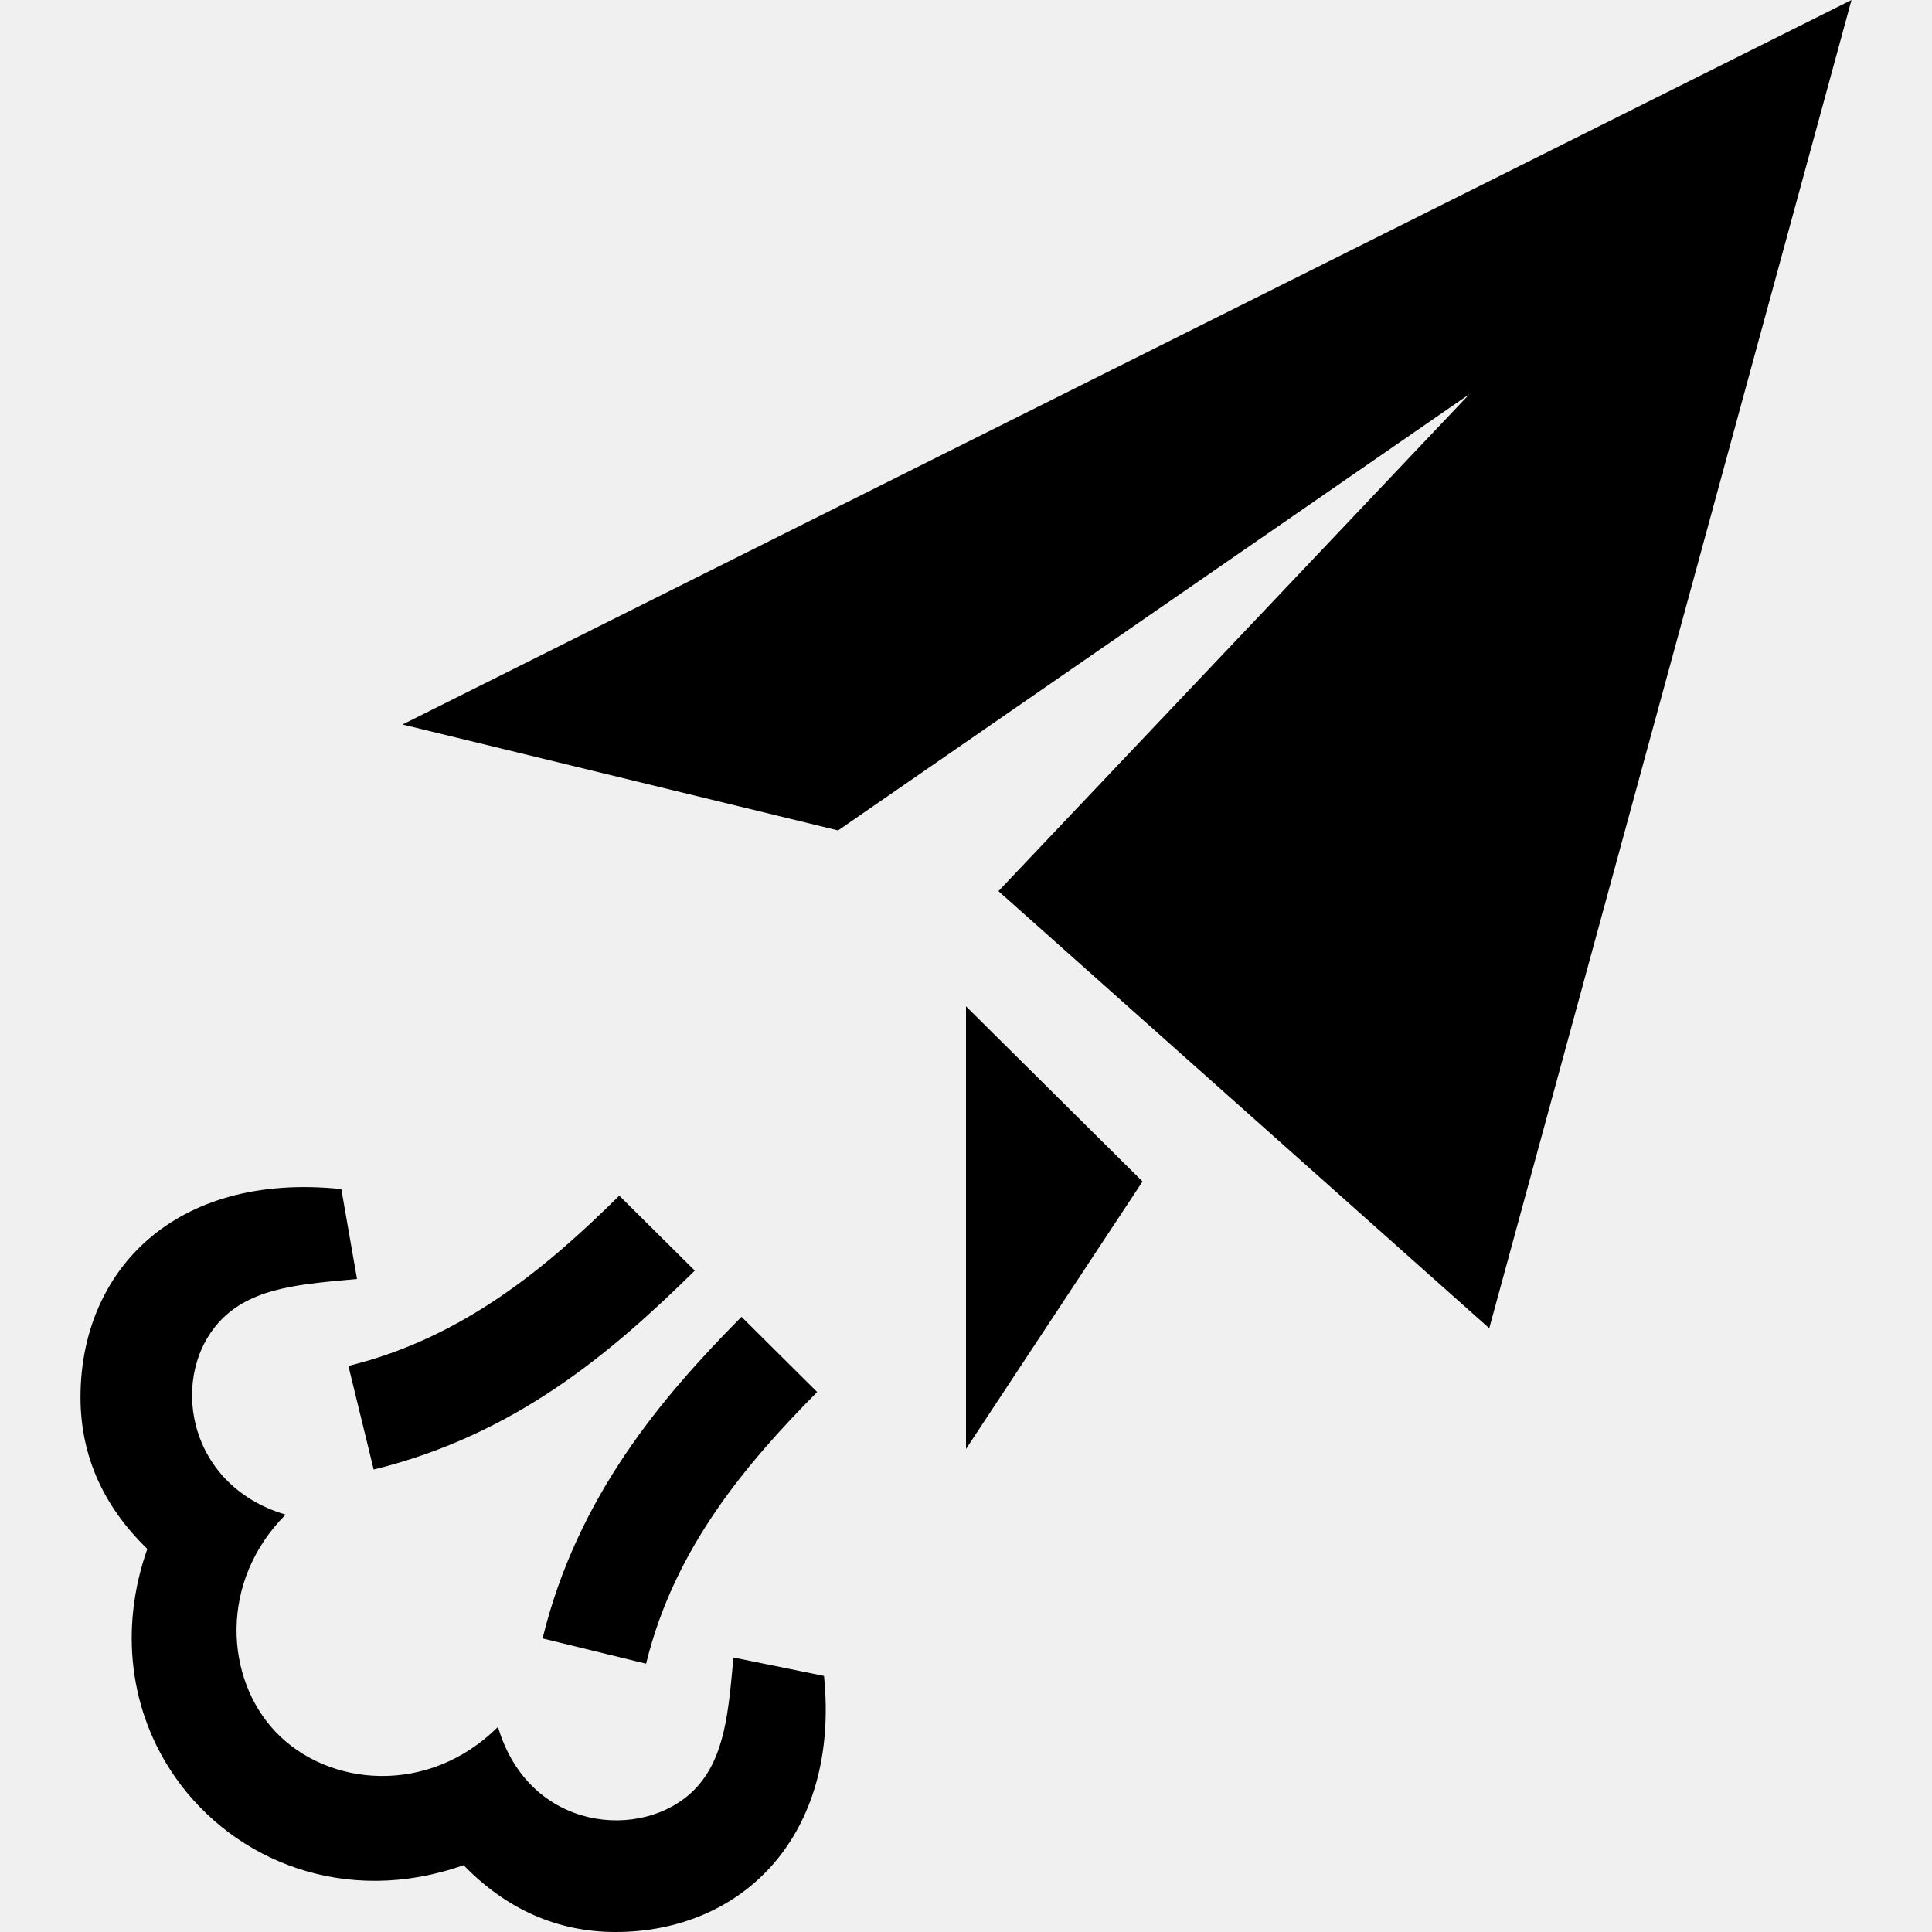
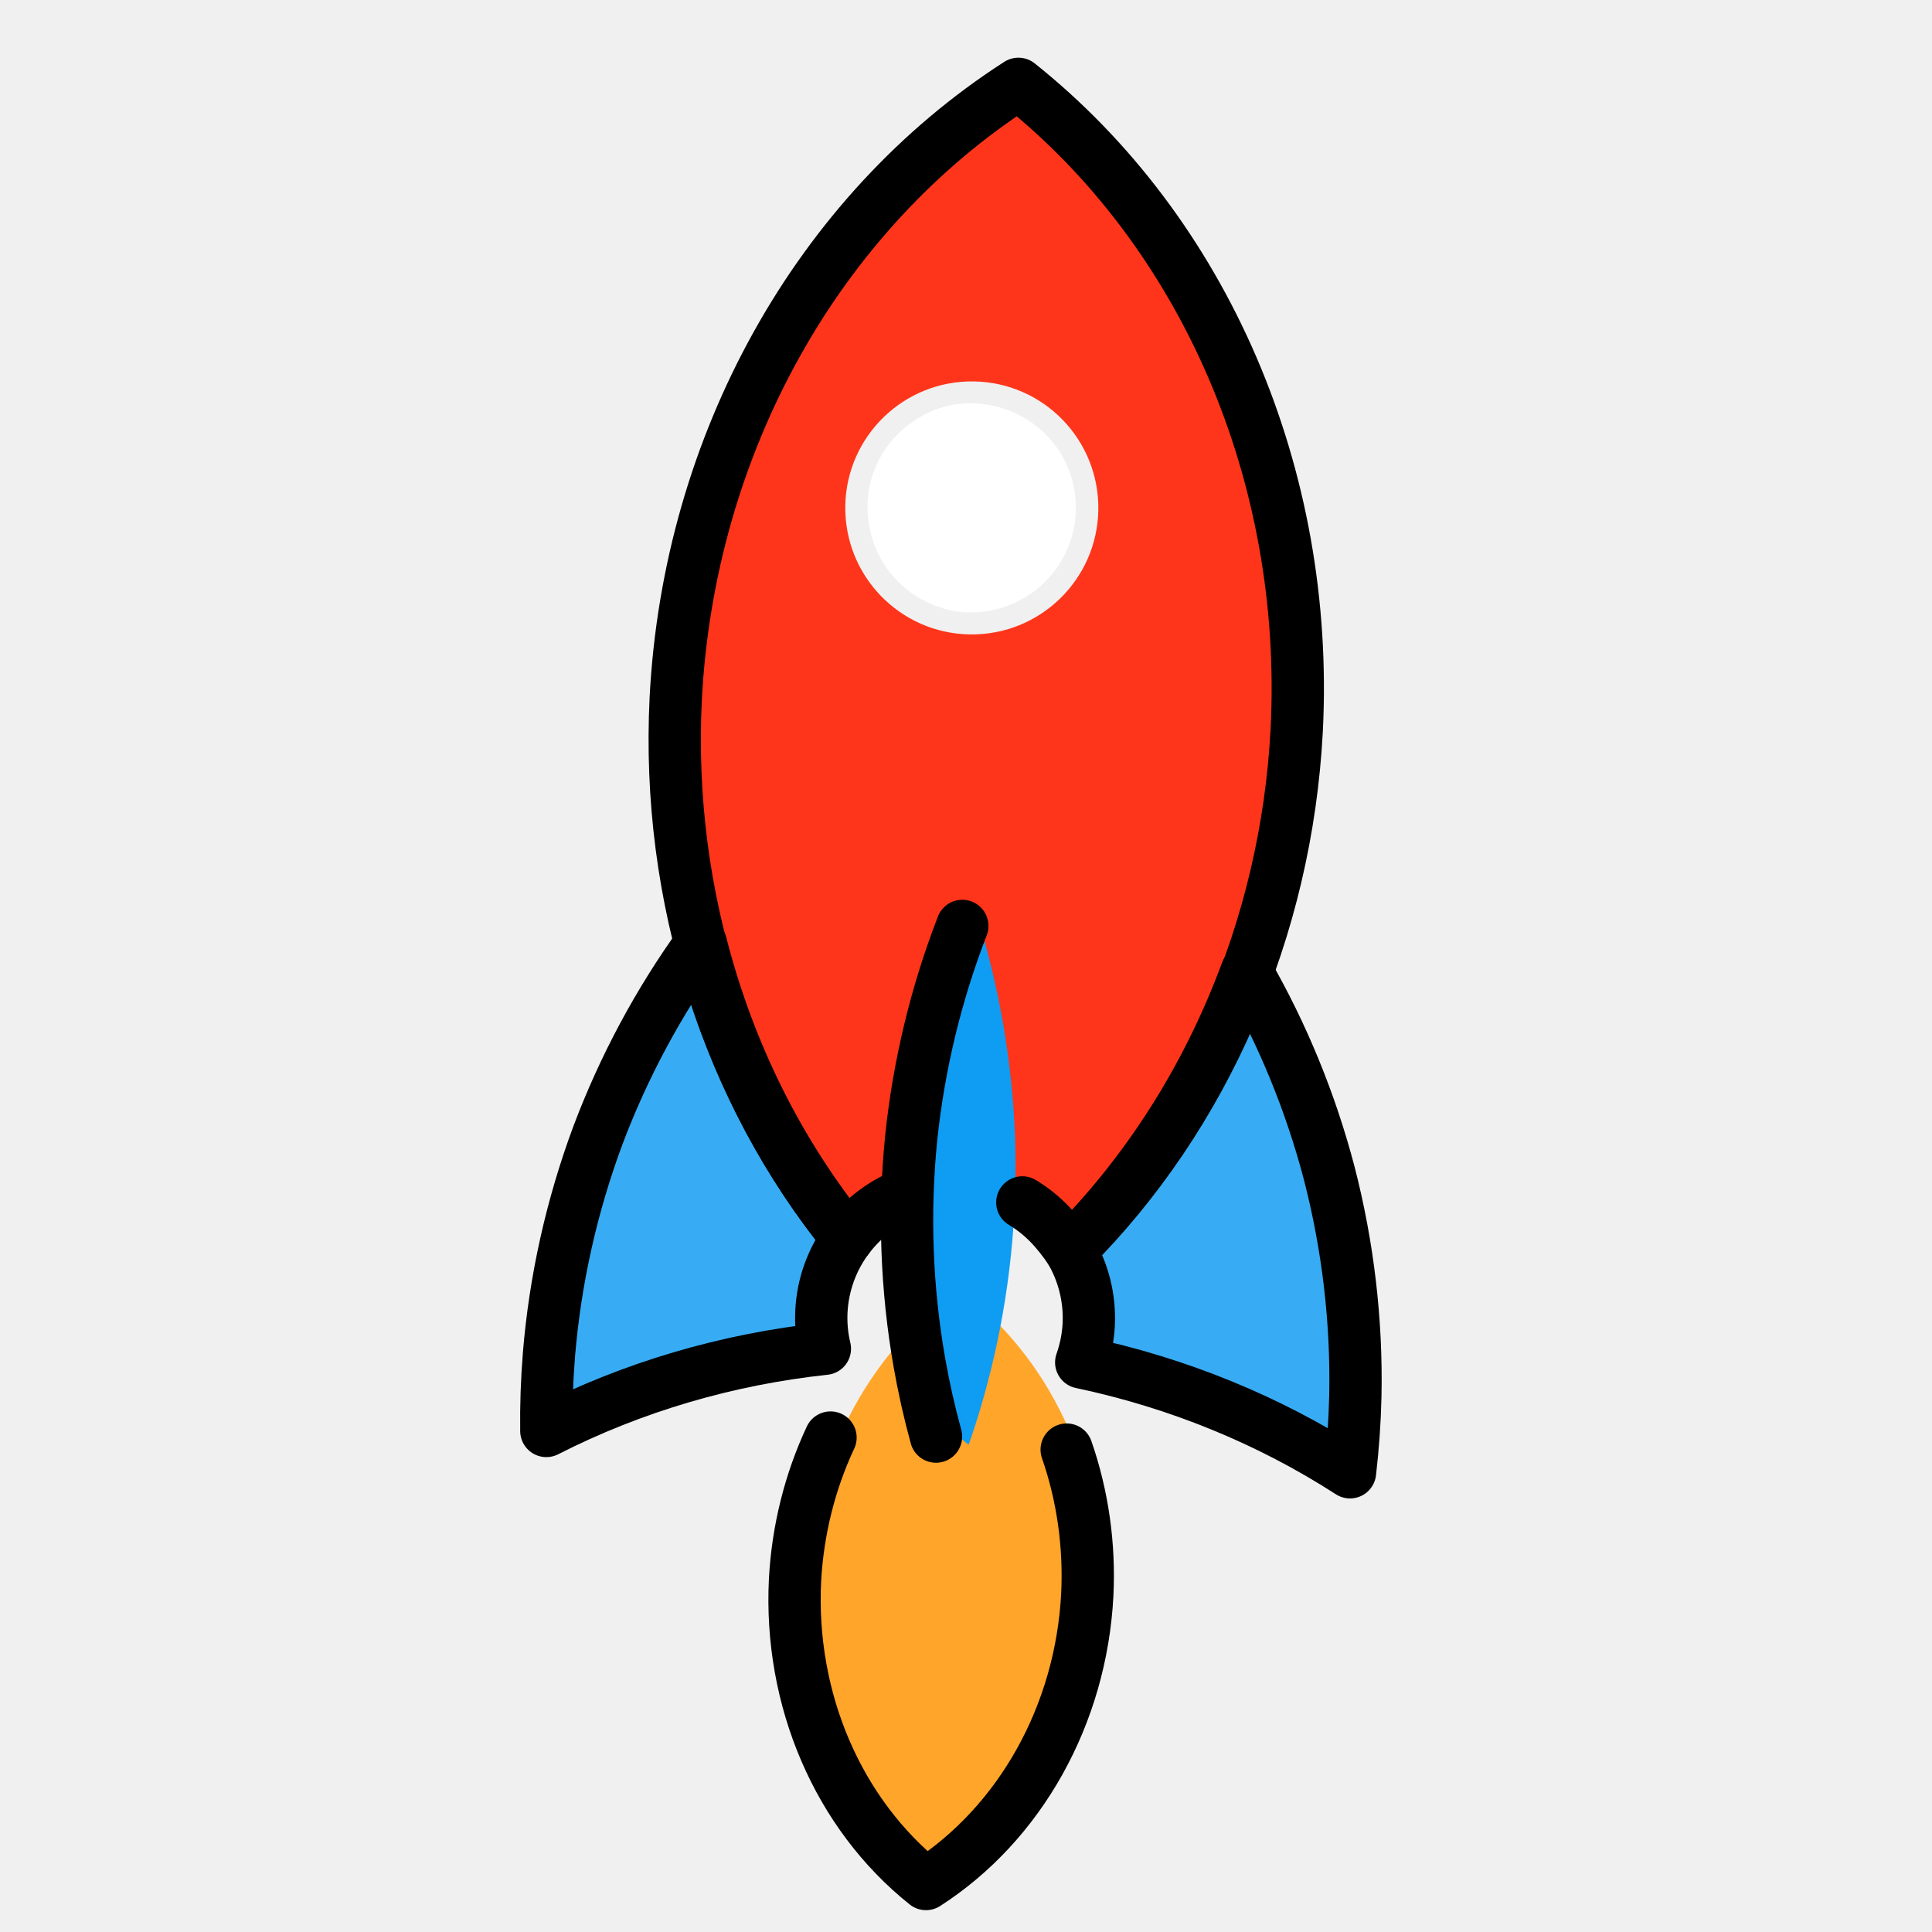
- <svg xmlns="http://www.w3.org/2000/svg" fill="current" stroke="current" width="24" height="24" viewBox="0 0 24 24">
-   <path d="M23 0l-4.5 16.5-6.097-5.43 5.852-6.175-7.844 5.421-5.411-1.316 18-9zm-11 12.501v5.499l2.193-3.323-2.193-2.176zm-2.789 3.857l.94.934c-.875.885-1.773 1.933-2.125 3.375l-1.286-.314c.434-1.774 1.491-3.004 2.471-3.995zm-1.565 7.642c-.715 0-1.353-.279-1.887-.83-1.458.515-2.844-.044-3.576-1.084-.575-.817-.703-1.853-.353-2.845-.552-.534-.83-1.166-.83-1.884 0-1.562 1.16-2.803 3.24-2.586l.195 1.117c-.664.062-1.277.097-1.674.494-.668.668-.467 2.063.787 2.433-.832.836-.751 2.037-.127 2.696.654.69 1.903.799 2.765-.059.385 1.305 1.798 1.422 2.433.787.392-.392.431-.995.492-1.649l1.125.229c.2 1.979-1.009 3.181-2.59 3.181zm-3.318-7.032l.314 1.287c1.755-.43 2.953-1.45 3.989-2.471l-.938-.931c-.876.866-1.927 1.764-3.365 2.115z" />
+ <svg xmlns="http://www.w3.org/2000/svg" version="1.1" viewBox="0 0 72 72">
+   <g transform="rotate(-41.66 38.904 37.579)">
+     <path d="m125.12 99.264c-3.276 0-5.941-2.664-5.941-5.939s2.665-5.939 5.941-5.939 5.941 2.664 5.941 5.939-2.665 5.939-5.941 5.939zm0-9.899c-2.184 0-3.961 1.776-3.961 3.959 0 2.184 1.777 3.959 3.961 3.959 2.184 0 3.961-1.776 3.961-3.959 0-2.184-1.777-3.959-3.961-3.959z" />
+     <g transform="rotate(-2.4154 8.7074 1.6586)">
+       <path d="m26.538 52.037c-0.876 0.983-1.889 1.847-3.007 2.562-3.491 2.223-7.724 2.834-11.441 1.653-0.149 1.196-0.129 2.392 0.06 3.55 4.128 0.676 8.522-0.82 11.683-3.977 1.105-1.113 2.021-2.396 2.705-3.787z" fill="#f1b31c" />
+       <path d="m26.204 38.687c-0.033 0.428-0.056 0.856-0.068 1.283 1.627-0.316 3.305 0.197 4.477 1.368 1.186 1.187 1.696 2.89 1.356 4.533 7.075-0.362 13.991-3.504 19.24-8.741 1.493-1.507 2.827-3.162 3.975-4.934-1.347 1.227-2.805 2.334-4.353 3.307-7.557 4.711-16.694 5.892-24.627 3.183z" fill="#d22f27" />
+       <g>
+         <path d="m16.12 48.114c-3.158 3.163-4.652 7.56-3.97 11.688 4.128 0.676 8.522-0.82 11.683-3.977 3.158-3.163 4.652-7.56 3.97-11.688-4.128-0.676-8.522 0.82-11.683 3.977z" fill="#ffa52a" />
+         <path d="m31.973 45.839c-0.192 0.966-0.666 1.854-1.362 2.551-0.339 0.337-0.725 0.624-1.145 0.852 2.163 2.972 3.758 6.285 4.695 9.751 0.709-0.622 1.391-1.279 2.042-1.968 1.914-2.034 3.549-4.338 4.852-6.833 1.251-2.42 2.175-4.992 2.744-7.635-3.728 1.954-7.772 3.077-11.826 3.284z" fill="#37acf4" />
+         <path d="m14.923 35.749c-0.69 0.65-1.347 1.33-1.969 2.038 3.468 0.931 6.785 2.521 9.76 4.678 0.226-0.414 0.51-0.794 0.844-1.128 0.695-0.694 1.579-1.167 2.542-1.36 0.211-4.051 1.336-8.09 3.293-11.814 0.002-0.004 0.004-0.007 0.006-0.011-2.645 0.569-5.219 1.493-7.641 2.743-2.496 1.303-4.8 2.939-6.835 4.853z" fill="#37acf4" />
+         <path d="m34.821 20.747c-5.231 5.251-8.367 12.164-8.723 19.233 1.638-0.332 3.333 0.178 4.515 1.358 1.186 1.187 1.696 2.89 1.356 4.533 7.075-0.361 13.992-3.502 19.242-8.74 6.712-6.723 9.884-16.067 8.434-24.839-1.732-0.283-3.504-0.388-5.292-0.314-7.174 0.293-14.21 3.451-19.532 8.768zm10.249-0.529c1.841-1.841 4.827-1.842 6.669-0.001l0.001 0.001c1.842 1.841 1.842 4.825 0.001 6.667l-0.001 0.001c-1.842 1.84-4.827 1.84-6.668-0.001-1.842-1.841-1.842-4.825-0.001-6.667z" fill="#fe351a" />
+         <path d="m24.039 48.551c0.87-0.437 1.721-0.918 2.55-1.438 2.443-1.532 4.678-3.405 6.629-5.555l0.003-0.003c1.88-2.091 3.474-4.419 4.733-6.912 0.061-0.12 0.097-0.252 0.105-0.387-3.398-0.753-14.846 10.251-14.02 14.295z" fill="#0f9cf3" />
+       </g>
+       <path transform="rotate(41.66 38.904 37.579)" d="m35.732 24.567c-3.53-0.993-4.005-5.656-0.744-7.298 2.066-1.04 4.692 0.095 5.388 2.329 0.759 2.438-0.947 4.907-3.503 5.072-0.385 0.025-0.829-0.015-1.141-0.103z" fill="#fff" stroke-width="0" />
+     </g>
+   </g>
+   <g transform="rotate(-42.055 36.871 35.924)" fill="none" stroke="#000" stroke-linecap="round" stroke-linejoin="round" stroke-miterlimit="10" stroke-width="1.949">
+     <path d="m20.653 45.063c-1.678 0.708-3.222 1.748-4.533 3.051-3.158 3.163-4.652 7.559-3.97 11.687 4.128 0.676 8.522-0.82 11.683-3.977 1.304-1.31 2.345-2.854 3.054-4.532" />
+     <path d="m14.923 35.749c-0.69 0.65-1.347 1.33-1.969 2.038 3.468 0.931 6.785 2.521 9.76 4.678 0.226-0.414 0.51-0.794 0.844-1.128 0.695-0.694 1.579-1.167 2.542-1.36 0.211-4.051 1.336-8.09 3.293-11.814 0.002-0.004 0.004-0.007 0.006-0.011-2.645 0.569-5.219 1.493-7.641 2.743-2.496 1.303-4.8 2.939-6.835 4.853z" />
+     <path d="m31.973 45.839c-0.192 0.966-0.666 1.854-1.362 2.551-0.339 0.337-0.725 0.624-1.145 0.852 2.163 2.972 3.758 6.285 4.695 9.751 0.709-0.622 1.391-1.279 2.042-1.968 1.914-2.034 3.549-4.338 4.852-6.833 1.251-2.42 2.175-4.992 2.744-7.635-3.728 1.954-7.772 3.077-11.826 3.284z" />
+     <path d="m31.83 43.345c0.27 0.886 0.251 1.692 0.137 2.525 7.076-0.361 13.993-3.503 19.243-8.741 6.711-6.721 9.884-16.063 8.435-24.834-8.771-1.437-18.108 1.742-24.823 8.451-5.232 5.251-8.368 12.164-8.724 19.234 0.941-0.191 1.898-0.094 2.769 0.239" />
+     <path d="m37.072 34.196h-2e-4c-2.416 1.218-4.672 2.763-6.7 4.584-2.085 1.891-3.9 4.056-5.384 6.421-0.504 0.803-0.968 1.627-1.392 2.469" />
+   </g>
</svg>
